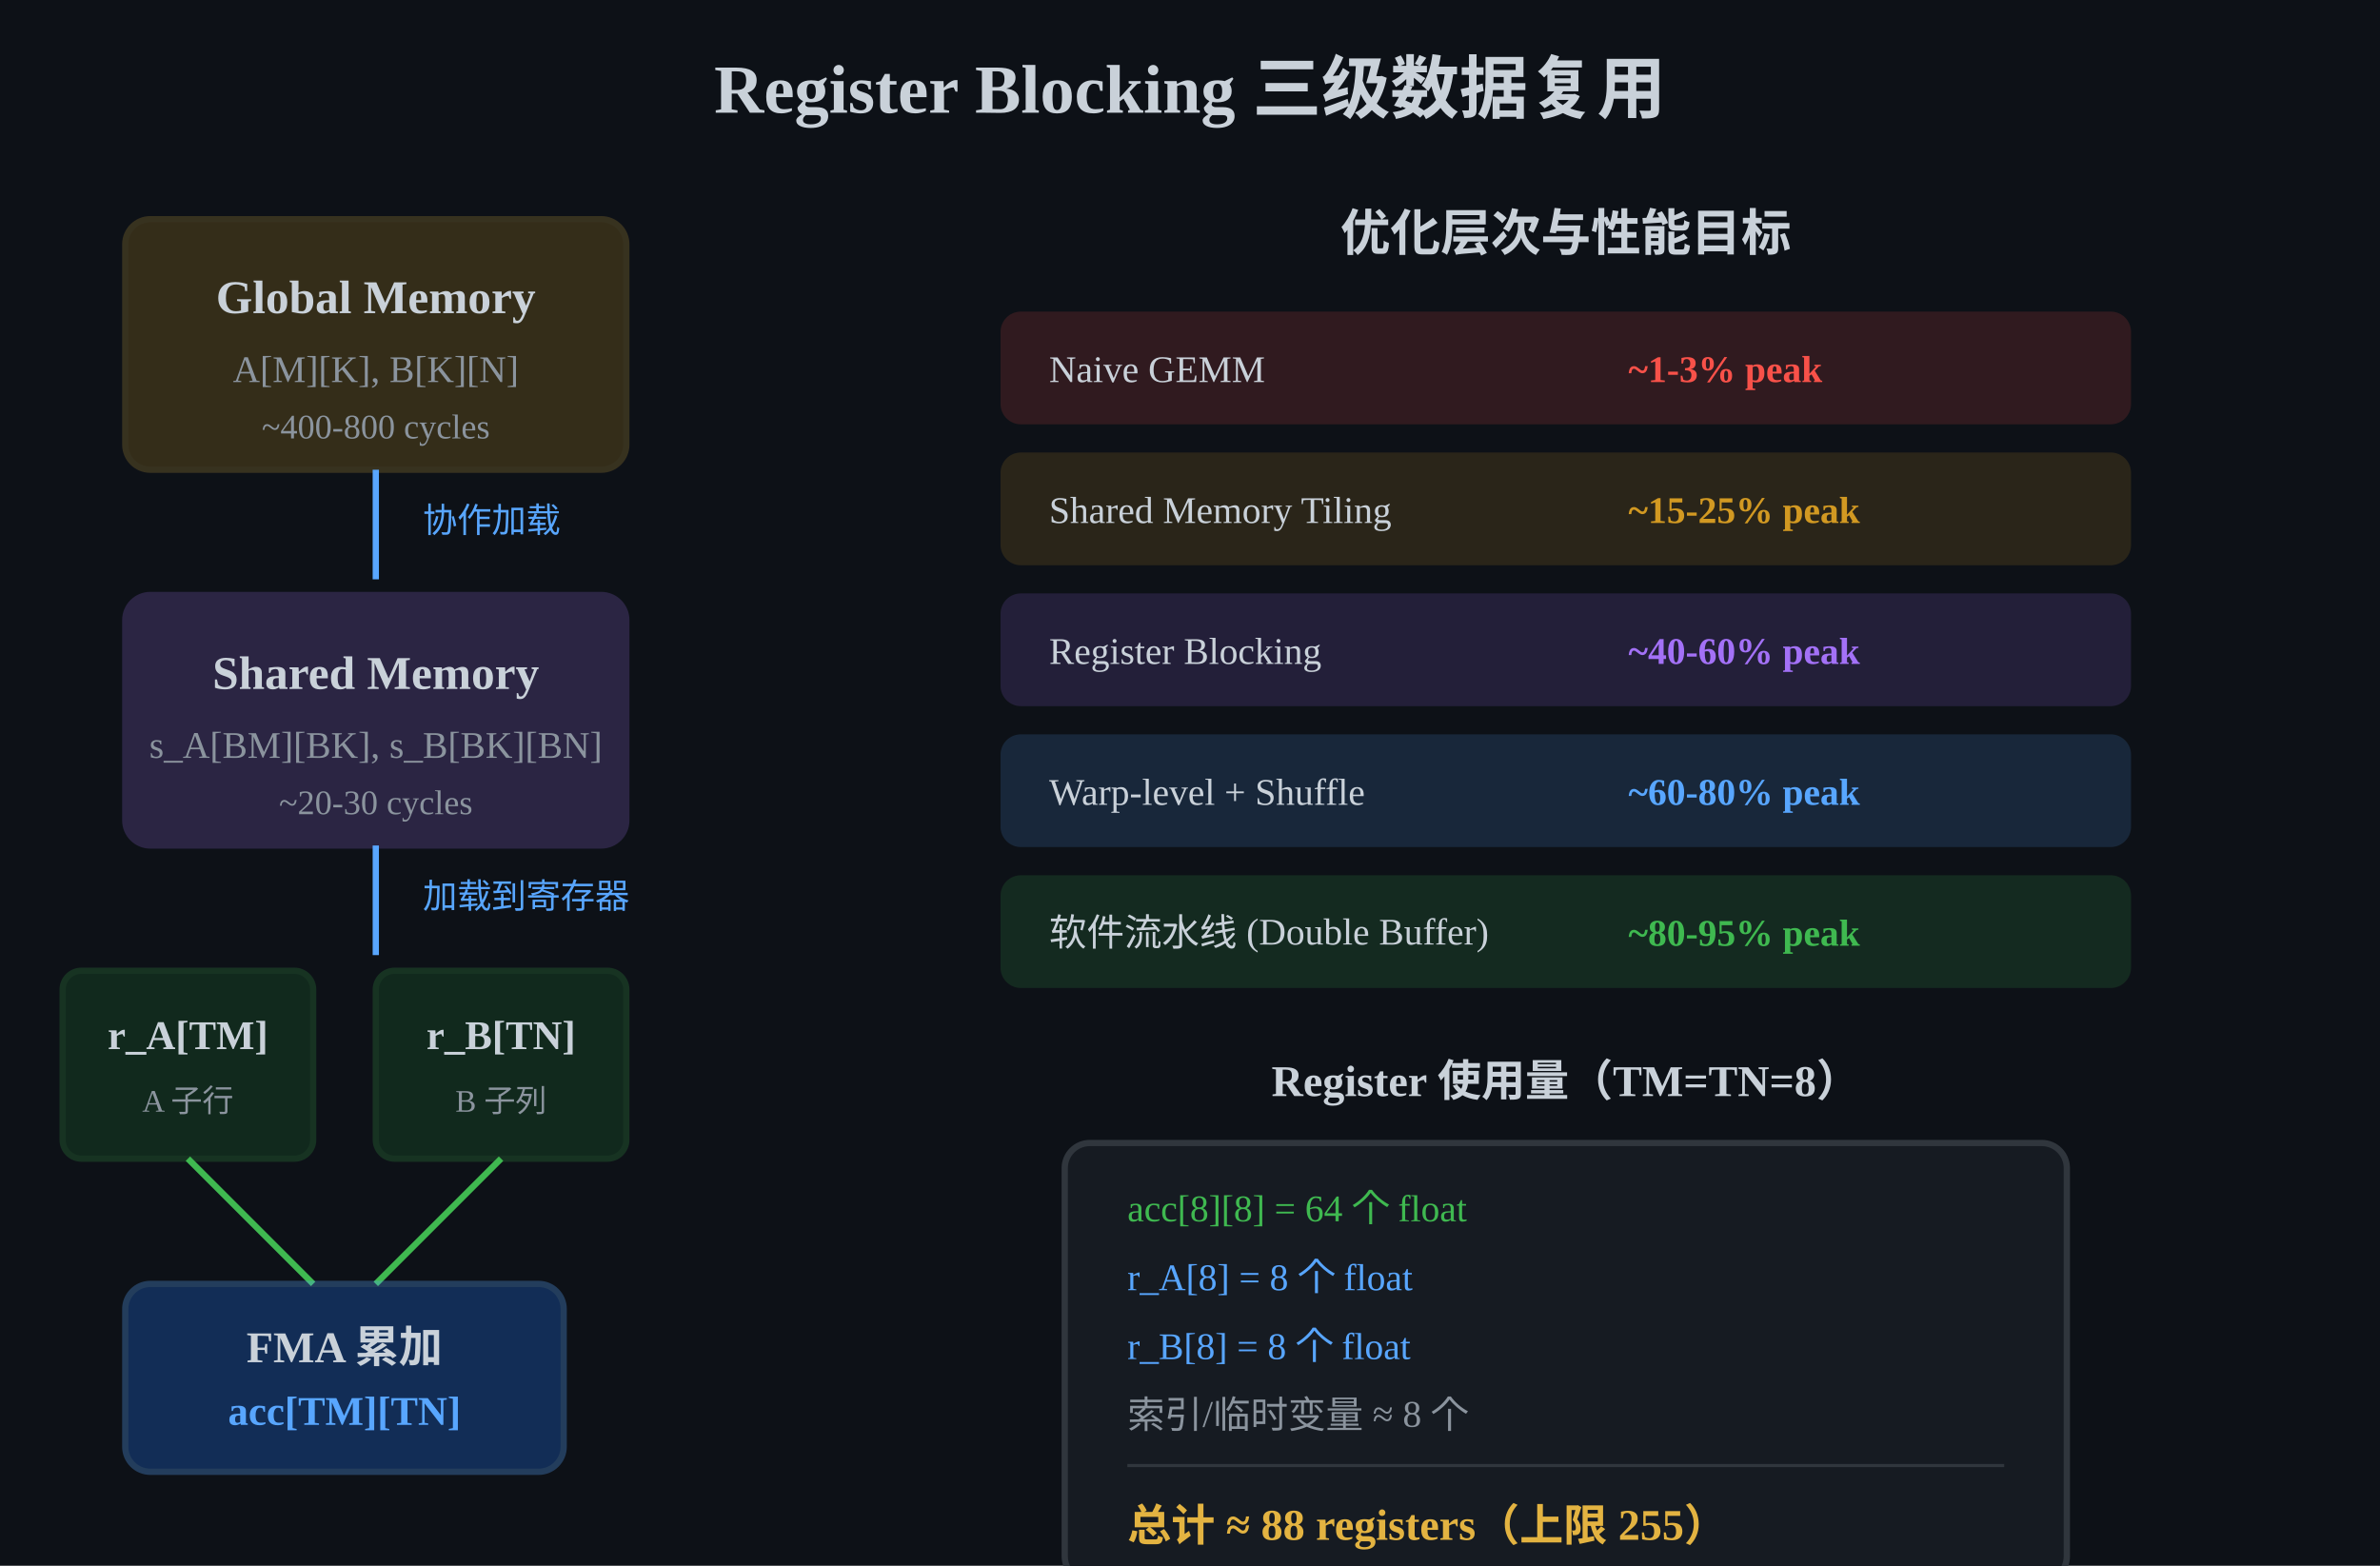
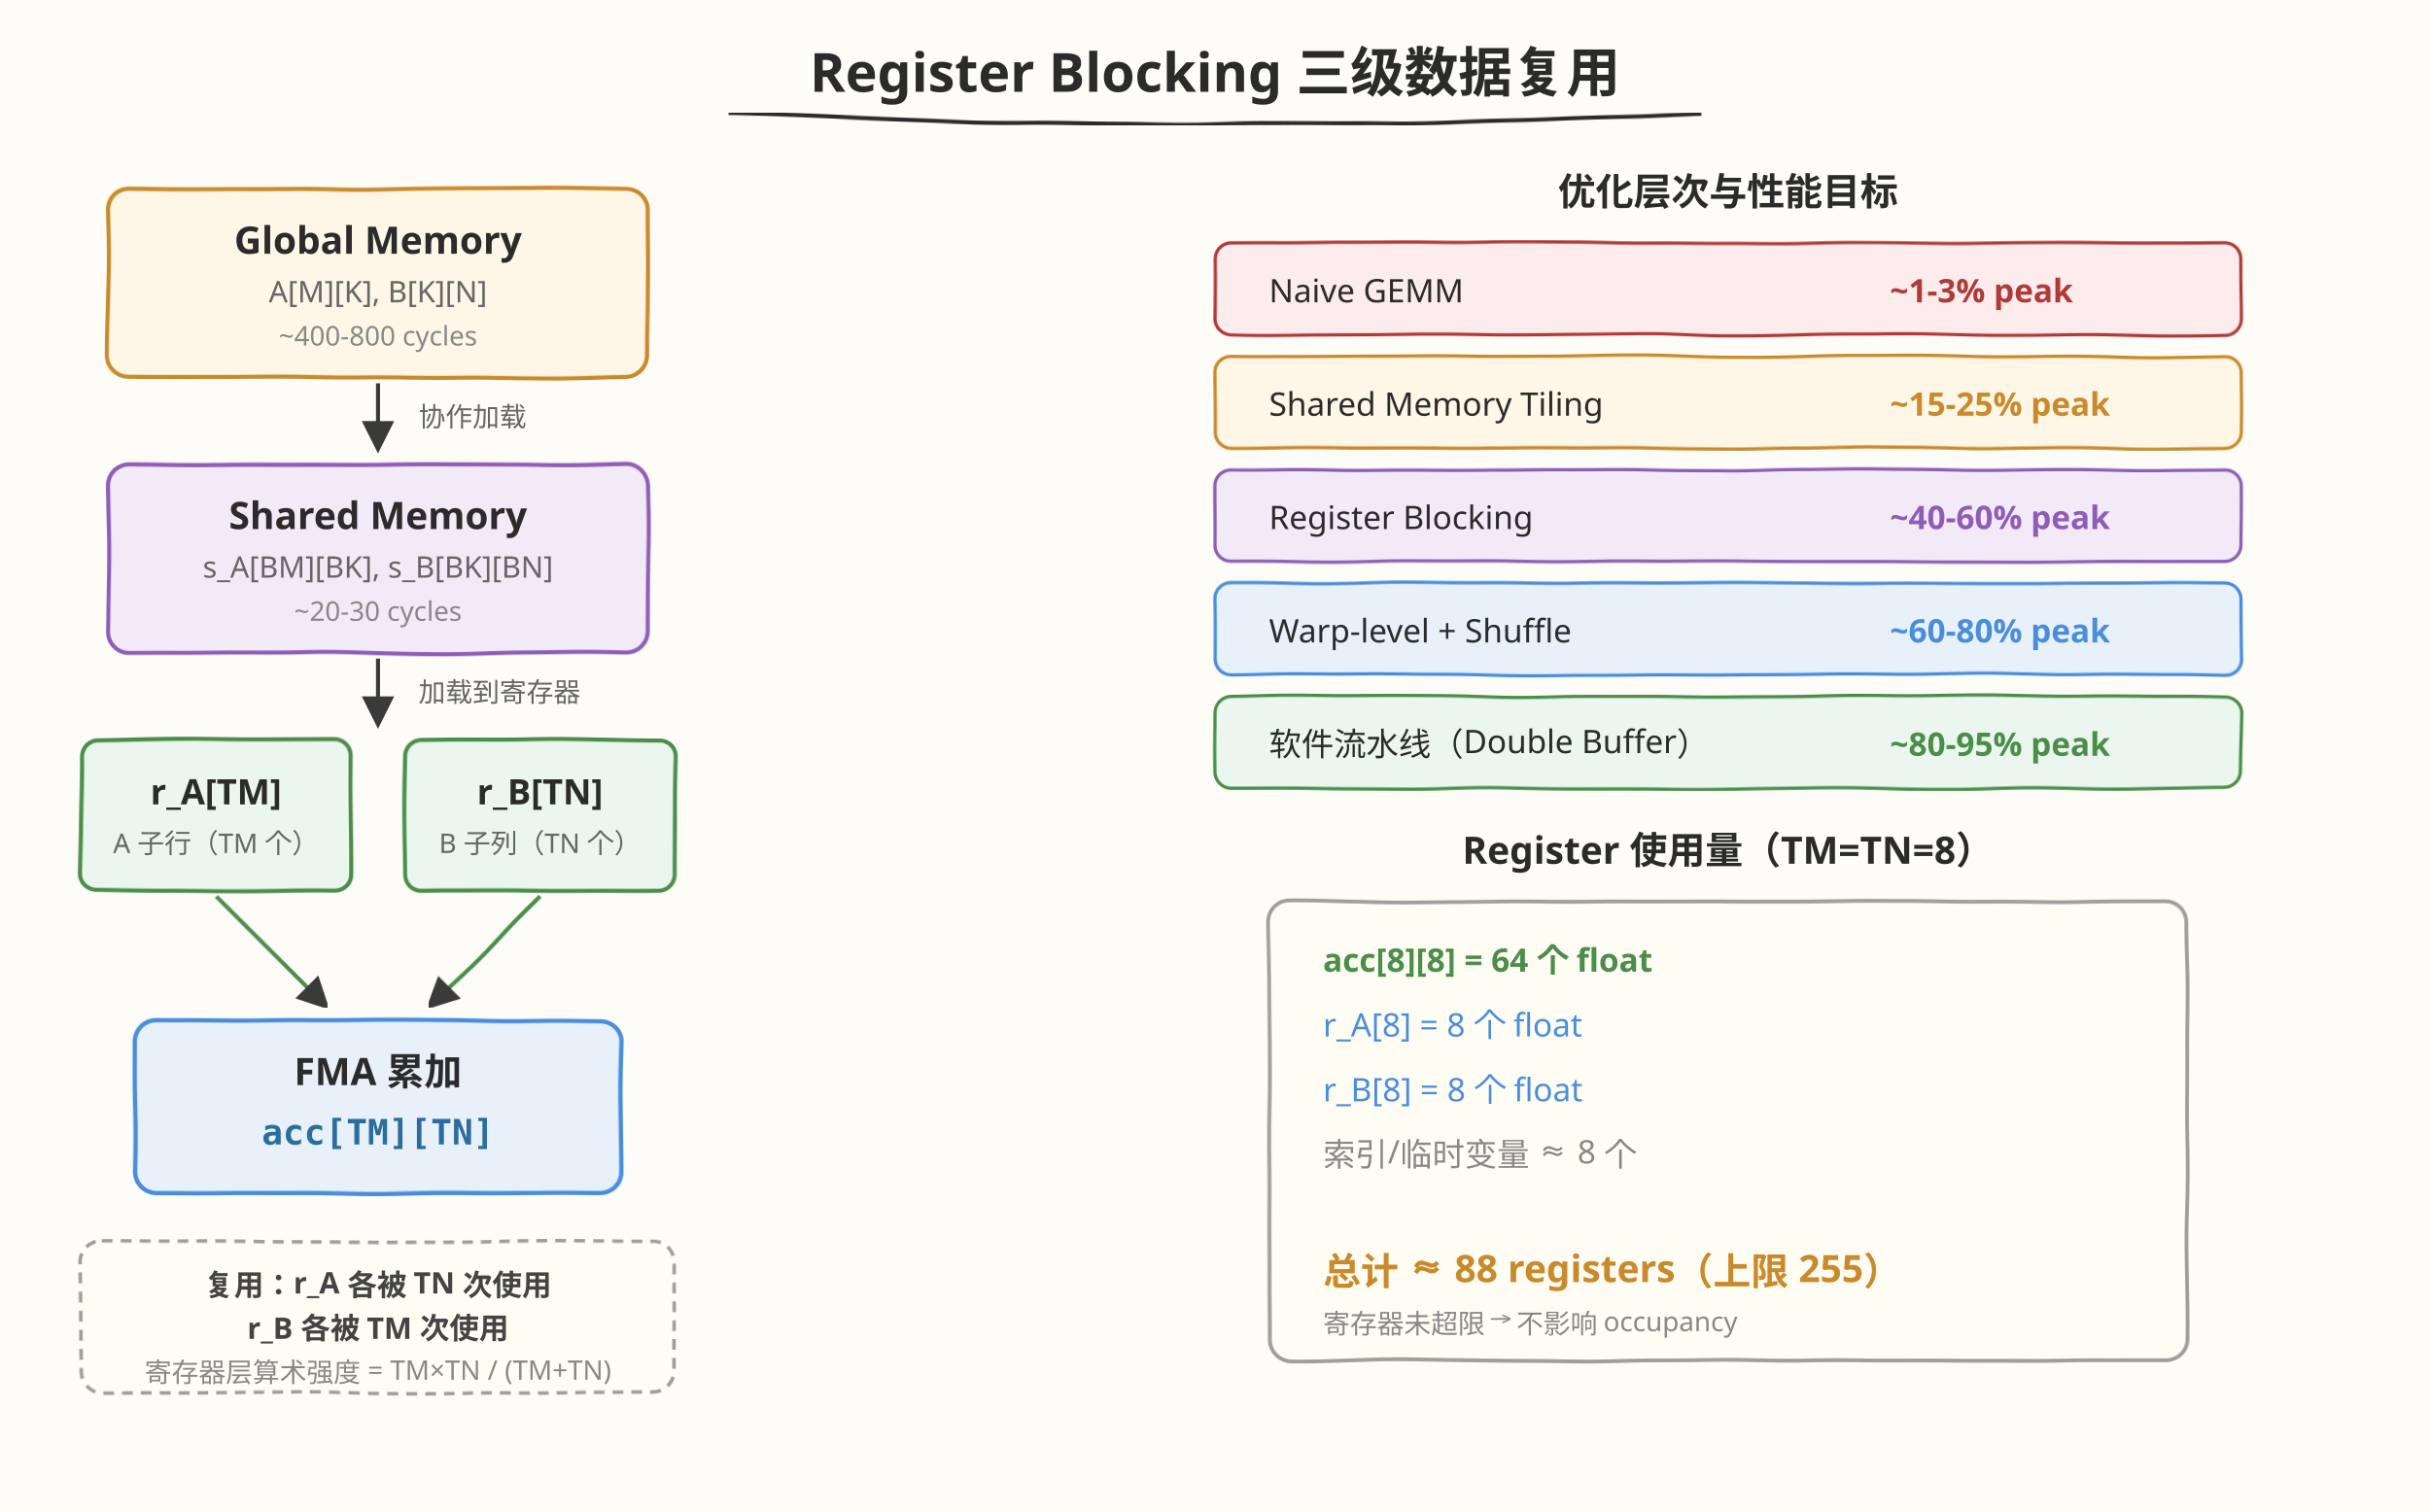
- <svg xmlns="http://www.w3.org/2000/svg" width="760" height="500" viewBox="0 0 760 500">
-   <rect width="760" height="500" fill="#0d1117" />
-   <text x="380" y="36" text-anchor="middle" font-size="22" font-weight="bold" fill="#c9d1d9">Register Blocking 三级数据复用</text>
-   <rect x="40" y="70" width="160" height="80" rx="8" fill="#d29922" opacity="0.2" stroke="#e3b341" stroke-width="2" />
-   <text x="120" y="100" text-anchor="middle" font-size="15" fill="#c9d1d9" font-weight="bold">Global Memory</text>
-   <text x="120" y="122" text-anchor="middle" font-size="12" fill="#8b949e">A[M][K], B[K][N]</text>
-   <text x="120" y="140" text-anchor="middle" font-size="11" fill="#8b949e">~400-800 cycles</text>
-   <line x1="120" y1="150" x2="120" y2="185" stroke="#58a6ff" stroke-width="2" marker-end="url(#arr5)" />
-   <text x="135" y="170" font-size="11" fill="#58a6ff">协作加载</text>
-   <rect x="40" y="190" width="160" height="80" rx="8" fill="#a371f7" opacity="0.2" stroke="#a371f7" stroke-width="2" />
-   <text x="120" y="220" text-anchor="middle" font-size="15" fill="#c9d1d9" font-weight="bold">Shared Memory</text>
-   <text x="120" y="242" text-anchor="middle" font-size="12" fill="#8b949e">s_A[BM][BK], s_B[BK][BN]</text>
-   <text x="120" y="260" text-anchor="middle" font-size="11" fill="#8b949e">~20-30 cycles</text>
-   <line x1="120" y1="270" x2="120" y2="305" stroke="#58a6ff" stroke-width="2" marker-end="url(#arr5)" />
-   <text x="135" y="290" font-size="11" fill="#58a6ff">加载到寄存器</text>
-   <rect x="20" y="310" width="80" height="60" rx="6" fill="#238636" opacity="0.2" stroke="#3fb950" stroke-width="2" />
-   <text x="60" y="335" text-anchor="middle" font-size="13" fill="#c9d1d9" font-weight="bold">r_A[TM]</text>
-   <text x="60" y="355" text-anchor="middle" font-size="10" fill="#8b949e">A 子行</text>
-   <rect x="120" y="310" width="80" height="60" rx="6" fill="#238636" opacity="0.2" stroke="#3fb950" stroke-width="2" />
-   <text x="160" y="335" text-anchor="middle" font-size="13" fill="#c9d1d9" font-weight="bold">r_B[TN]</text>
-   <text x="160" y="355" text-anchor="middle" font-size="10" fill="#8b949e">B 子列</text>
-   <line x1="60" y1="370" x2="100" y2="410" stroke="#3fb950" stroke-width="2" />
-   <line x1="160" y1="370" x2="120" y2="410" stroke="#3fb950" stroke-width="2" />
-   <rect x="40" y="410" width="140" height="60" rx="8" fill="#1f6feb" opacity="0.3" stroke="#58a6ff" stroke-width="2" />
-   <text x="110" y="435" text-anchor="middle" font-size="14" fill="#c9d1d9" font-weight="bold">FMA 累加</text>
-   <text x="110" y="455" text-anchor="middle" font-size="13" fill="#58a6ff" font-weight="bold">acc[TM][TN]</text>
-   <g transform="translate(320, 80)">
-     <text x="180" y="0" text-anchor="middle" font-size="16" fill="#c9d1d9" font-weight="bold">优化层次与性能目标</text>
-     <rect x="0" y="20" width="360" height="35" rx="6" fill="#f85149" opacity="0.15" stroke="#f85149" />
-     <text x="15" y="42" font-size="12" fill="#c9d1d9">Naive GEMM</text>
-     <text x="200" y="42" font-size="12" fill="#f85149" font-weight="bold">~1-3% peak</text>
-     <rect x="0" y="65" width="360" height="35" rx="6" fill="#d29922" opacity="0.15" stroke="#d29922" />
-     <text x="15" y="87" font-size="12" fill="#c9d1d9">Shared Memory Tiling</text>
-     <text x="200" y="87" font-size="12" fill="#d29922" font-weight="bold">~15-25% peak</text>
-     <rect x="0" y="110" width="360" height="35" rx="6" fill="#a371f7" opacity="0.15" stroke="#a371f7" />
-     <text x="15" y="132" font-size="12" fill="#c9d1d9">Register Blocking</text>
-     <text x="200" y="132" font-size="12" fill="#a371f7" font-weight="bold">~40-60% peak</text>
-     <rect x="0" y="155" width="360" height="35" rx="6" fill="#58a6ff" opacity="0.15" stroke="#58a6ff" />
-     <text x="15" y="177" font-size="12" fill="#c9d1d9">Warp-level + Shuffle</text>
-     <text x="200" y="177" font-size="12" fill="#58a6ff" font-weight="bold">~60-80% peak</text>
-     <rect x="0" y="200" width="360" height="35" rx="6" fill="#3fb950" opacity="0.15" stroke="#3fb950" />
-     <text x="15" y="222" font-size="12" fill="#c9d1d9">软件流水线 (Double Buffer)</text>
-     <text x="200" y="222" font-size="12" fill="#3fb950" font-weight="bold">~80-95% peak</text>
-     <text x="180" y="270" text-anchor="middle" font-size="14" fill="#c9d1d9" font-weight="bold">Register 使用量（TM=TN=8）</text>
-     <rect x="20" y="285" width="320" height="140" rx="8" fill="#161b22" stroke="#30363d" stroke-width="2" />
-     <text x="40" y="310" font-size="12" fill="#3fb950">acc[8][8] = 64 个 float</text>
-     <text x="40" y="332" font-size="12" fill="#58a6ff">r_A[8] = 8 个 float</text>
-     <text x="40" y="354" font-size="12" fill="#58a6ff">r_B[8] = 8 个 float</text>
-     <text x="40" y="376" font-size="12" fill="#8b949e">索引/临时变量 ≈ 8 个</text>
-     <line x1="40" y1="388" x2="320" y2="388" stroke="#30363d" />
-     <text x="40" y="412" font-size="14" fill="#e3b341" font-weight="bold">总计 ≈ 88 registers（上限 255）</text>
+ <svg xmlns="http://www.w3.org/2000/svg" width="900" height="560" viewBox="0 0 900 560" font-family="'Comic Sans MS','Marker Felt','Segoe UI',cursive">
+   <defs>
+     <filter id="sk" x="-3%" y="-3%" width="106%" height="106%">
+       <feTurbulence type="fractalNoise" baseFrequency="0.018" numOctaves="2" seed="6" result="n" />
+       <feDisplacementMap in="SourceGraphic" in2="n" scale="1.8" />
+     </filter>
+     <marker id="ar" markerWidth="8" markerHeight="8" refX="6" refY="4" orient="auto">
+       <path d="M0,0 L8,4 L0,8 z" fill="#3a3a3a" />
+     </marker>
+   </defs>
+   <rect width="900" height="560" fill="#fdfcf7" />
+   <text x="450" y="34" text-anchor="middle" font-size="20" font-weight="bold" fill="#2b2b2b">Register Blocking 三级数据复用</text>
+   <path d="M 270 42 Q 450 50 630 42" stroke="#2b2b2b" stroke-width="1.5" fill="none" filter="url(#sk)" />
+   <g filter="url(#sk)">
+     <rect x="40" y="70" width="200" height="70" rx="8" fill="#fef6e6" stroke="#c98a2b" stroke-width="1.5" />
  </g>
+   <text x="140" y="94" text-anchor="middle" font-size="14" fill="#2b2b2b" font-weight="bold">Global Memory</text>
+   <text x="140" y="112" text-anchor="middle" font-size="11" fill="#666">A[M][K], B[K][N]</text>
+   <text x="140" y="128" text-anchor="middle" font-size="10" fill="#888">~400-800 cycles</text>
+   <path d="M 140 142 L 140 165" stroke="#3a3a3a" stroke-width="1.5" fill="none" marker-end="url(#ar)" />
+   <text x="155" y="158" font-size="10" fill="#666">协作加载</text>
+   <g filter="url(#sk)">
+     <rect x="40" y="172" width="200" height="70" rx="8" fill="#f3eaf7" stroke="#8e5db8" stroke-width="1.5" />
+   </g>
+   <text x="140" y="196" text-anchor="middle" font-size="14" fill="#2b2b2b" font-weight="bold">Shared Memory</text>
+   <text x="140" y="214" text-anchor="middle" font-size="11" fill="#666">s_A[BM][BK], s_B[BK][BN]</text>
+   <text x="140" y="230" text-anchor="middle" font-size="10" fill="#888">~20-30 cycles</text>
+   <path d="M 140 244 L 140 267" stroke="#3a3a3a" stroke-width="1.5" fill="none" marker-end="url(#ar)" />
+   <text x="155" y="260" font-size="10" fill="#666">加载到寄存器</text>
+   <g filter="url(#sk)">
+     <rect x="30" y="274" width="100" height="56" rx="6" fill="#eaf6ee" stroke="#4a8e4a" stroke-width="1.5" />
+   </g>
+   <text x="80" y="298" text-anchor="middle" font-size="13" fill="#2b2b2b" font-weight="bold">r_A[TM]</text>
+   <text x="80" y="316" text-anchor="middle" font-size="10" fill="#666">A 子行（TM 个）</text>
+   <g filter="url(#sk)">
+     <rect x="150" y="274" width="100" height="56" rx="6" fill="#eaf6ee" stroke="#4a8e4a" stroke-width="1.5" />
+   </g>
+   <text x="200" y="298" text-anchor="middle" font-size="13" fill="#2b2b2b" font-weight="bold">r_B[TN]</text>
+   <text x="200" y="316" text-anchor="middle" font-size="10" fill="#666">B 子列（TN 个）</text>
+   <path d="M 80 332 L 120 372" stroke="#4a8e4a" stroke-width="1.5" fill="none" marker-end="url(#ar)" filter="url(#sk)" />
+   <path d="M 200 332 L 160 372" stroke="#4a8e4a" stroke-width="1.5" fill="none" marker-end="url(#ar)" filter="url(#sk)" />
+   <g filter="url(#sk)">
+     <rect x="50" y="378" width="180" height="64" rx="8" fill="#e8f0fa" stroke="#4a8edb" stroke-width="1.6" />
+   </g>
+   <text x="140" y="402" text-anchor="middle" font-size="14" fill="#2b2b2b" font-weight="bold">FMA 累加</text>
+   <text x="140" y="424" text-anchor="middle" font-size="13" fill="#2b6e9e" font-weight="bold" font-family="monospace">acc[TM][TN]</text>
+   <g filter="url(#sk)">
+     <rect x="30" y="460" width="220" height="56" rx="8" fill="#fffdf3" stroke="#9e9e9e" stroke-width="1.3" stroke-dasharray="4 3" />
+   </g>
+   <text x="140" y="480" text-anchor="middle" font-size="11" fill="#444" font-weight="bold">复用：r_A 各被 TN 次使用</text>
+   <text x="140" y="496" text-anchor="middle" font-size="11" fill="#444" font-weight="bold">r_B 各被 TM 次使用</text>
+   <text x="140" y="512" text-anchor="middle" font-size="10" fill="#888">寄存器层算术强度 = TM×TN / (TM+TN)</text>
+   <text x="640" y="76" text-anchor="middle" font-size="14" font-weight="bold" fill="#2b2b2b">优化层次与性能目标</text>
+   <g filter="url(#sk)">
+     <rect x="450" y="90" width="380" height="34" rx="6" fill="#fdecec" stroke="#b03a3a" stroke-width="1.2" />
+   </g>
+   <text x="470" y="112" font-size="12" fill="#2b2b2b">Naive GEMM</text>
+   <text x="700" y="112" font-size="12" fill="#b03a3a" font-weight="bold">~1-3% peak</text>
+   <g filter="url(#sk)">
+     <rect x="450" y="132" width="380" height="34" rx="6" fill="#fef6e6" stroke="#c98a2b" stroke-width="1.2" />
+   </g>
+   <text x="470" y="154" font-size="12" fill="#2b2b2b">Shared Memory Tiling</text>
+   <text x="700" y="154" font-size="12" fill="#c98a2b" font-weight="bold">~15-25% peak</text>
+   <g filter="url(#sk)">
+     <rect x="450" y="174" width="380" height="34" rx="6" fill="#f3eaf7" stroke="#8e5db8" stroke-width="1.2" />
+   </g>
+   <text x="470" y="196" font-size="12" fill="#2b2b2b">Register Blocking</text>
+   <text x="700" y="196" font-size="12" fill="#8e5db8" font-weight="bold">~40-60% peak</text>
+   <g filter="url(#sk)">
+     <rect x="450" y="216" width="380" height="34" rx="6" fill="#e8f0fa" stroke="#4a8edb" stroke-width="1.2" />
+   </g>
+   <text x="470" y="238" font-size="12" fill="#2b2b2b">Warp-level + Shuffle</text>
+   <text x="700" y="238" font-size="12" fill="#4a8edb" font-weight="bold">~60-80% peak</text>
+   <g filter="url(#sk)">
+     <rect x="450" y="258" width="380" height="34" rx="6" fill="#eaf6ee" stroke="#4a8e4a" stroke-width="1.2" />
+   </g>
+   <text x="470" y="280" font-size="12" fill="#2b2b2b">软件流水线（Double Buffer）</text>
+   <text x="700" y="280" font-size="12" fill="#4a8e4a" font-weight="bold">~80-95% peak</text>
+   <text x="640" y="320" text-anchor="middle" font-size="14" font-weight="bold" fill="#2b2b2b">Register 使用量（TM=TN=8）</text>
+   <g filter="url(#sk)">
+     <rect x="470" y="334" width="340" height="170" rx="8" fill="#fffdf3" stroke="#9e9e9e" stroke-width="1.4" />
+   </g>
+   <text x="490" y="360" font-size="12" fill="#4a8e4a" font-weight="bold">acc[8][8] = 64 个 float</text>
+   <text x="490" y="384" font-size="12" fill="#4a8edb">r_A[8] = 8 个 float</text>
+   <text x="490" y="408" font-size="12" fill="#4a8edb">r_B[8] = 8 个 float</text>
+   <text x="490" y="432" font-size="12" fill="#888">索引/临时变量 ≈ 8 个</text>
+   <path d="M 490 448 L 790 448" stroke="#d4d4d4" stroke-width="1" filter="url(#sk)" />
+   <text x="490" y="476" font-size="14" fill="#c98a2b" font-weight="bold">总计 ≈ 88 registers（上限 255）</text>
+   <text x="490" y="494" font-size="10" fill="#888">寄存器未超限 → 不影响 occupancy</text>
</svg>
